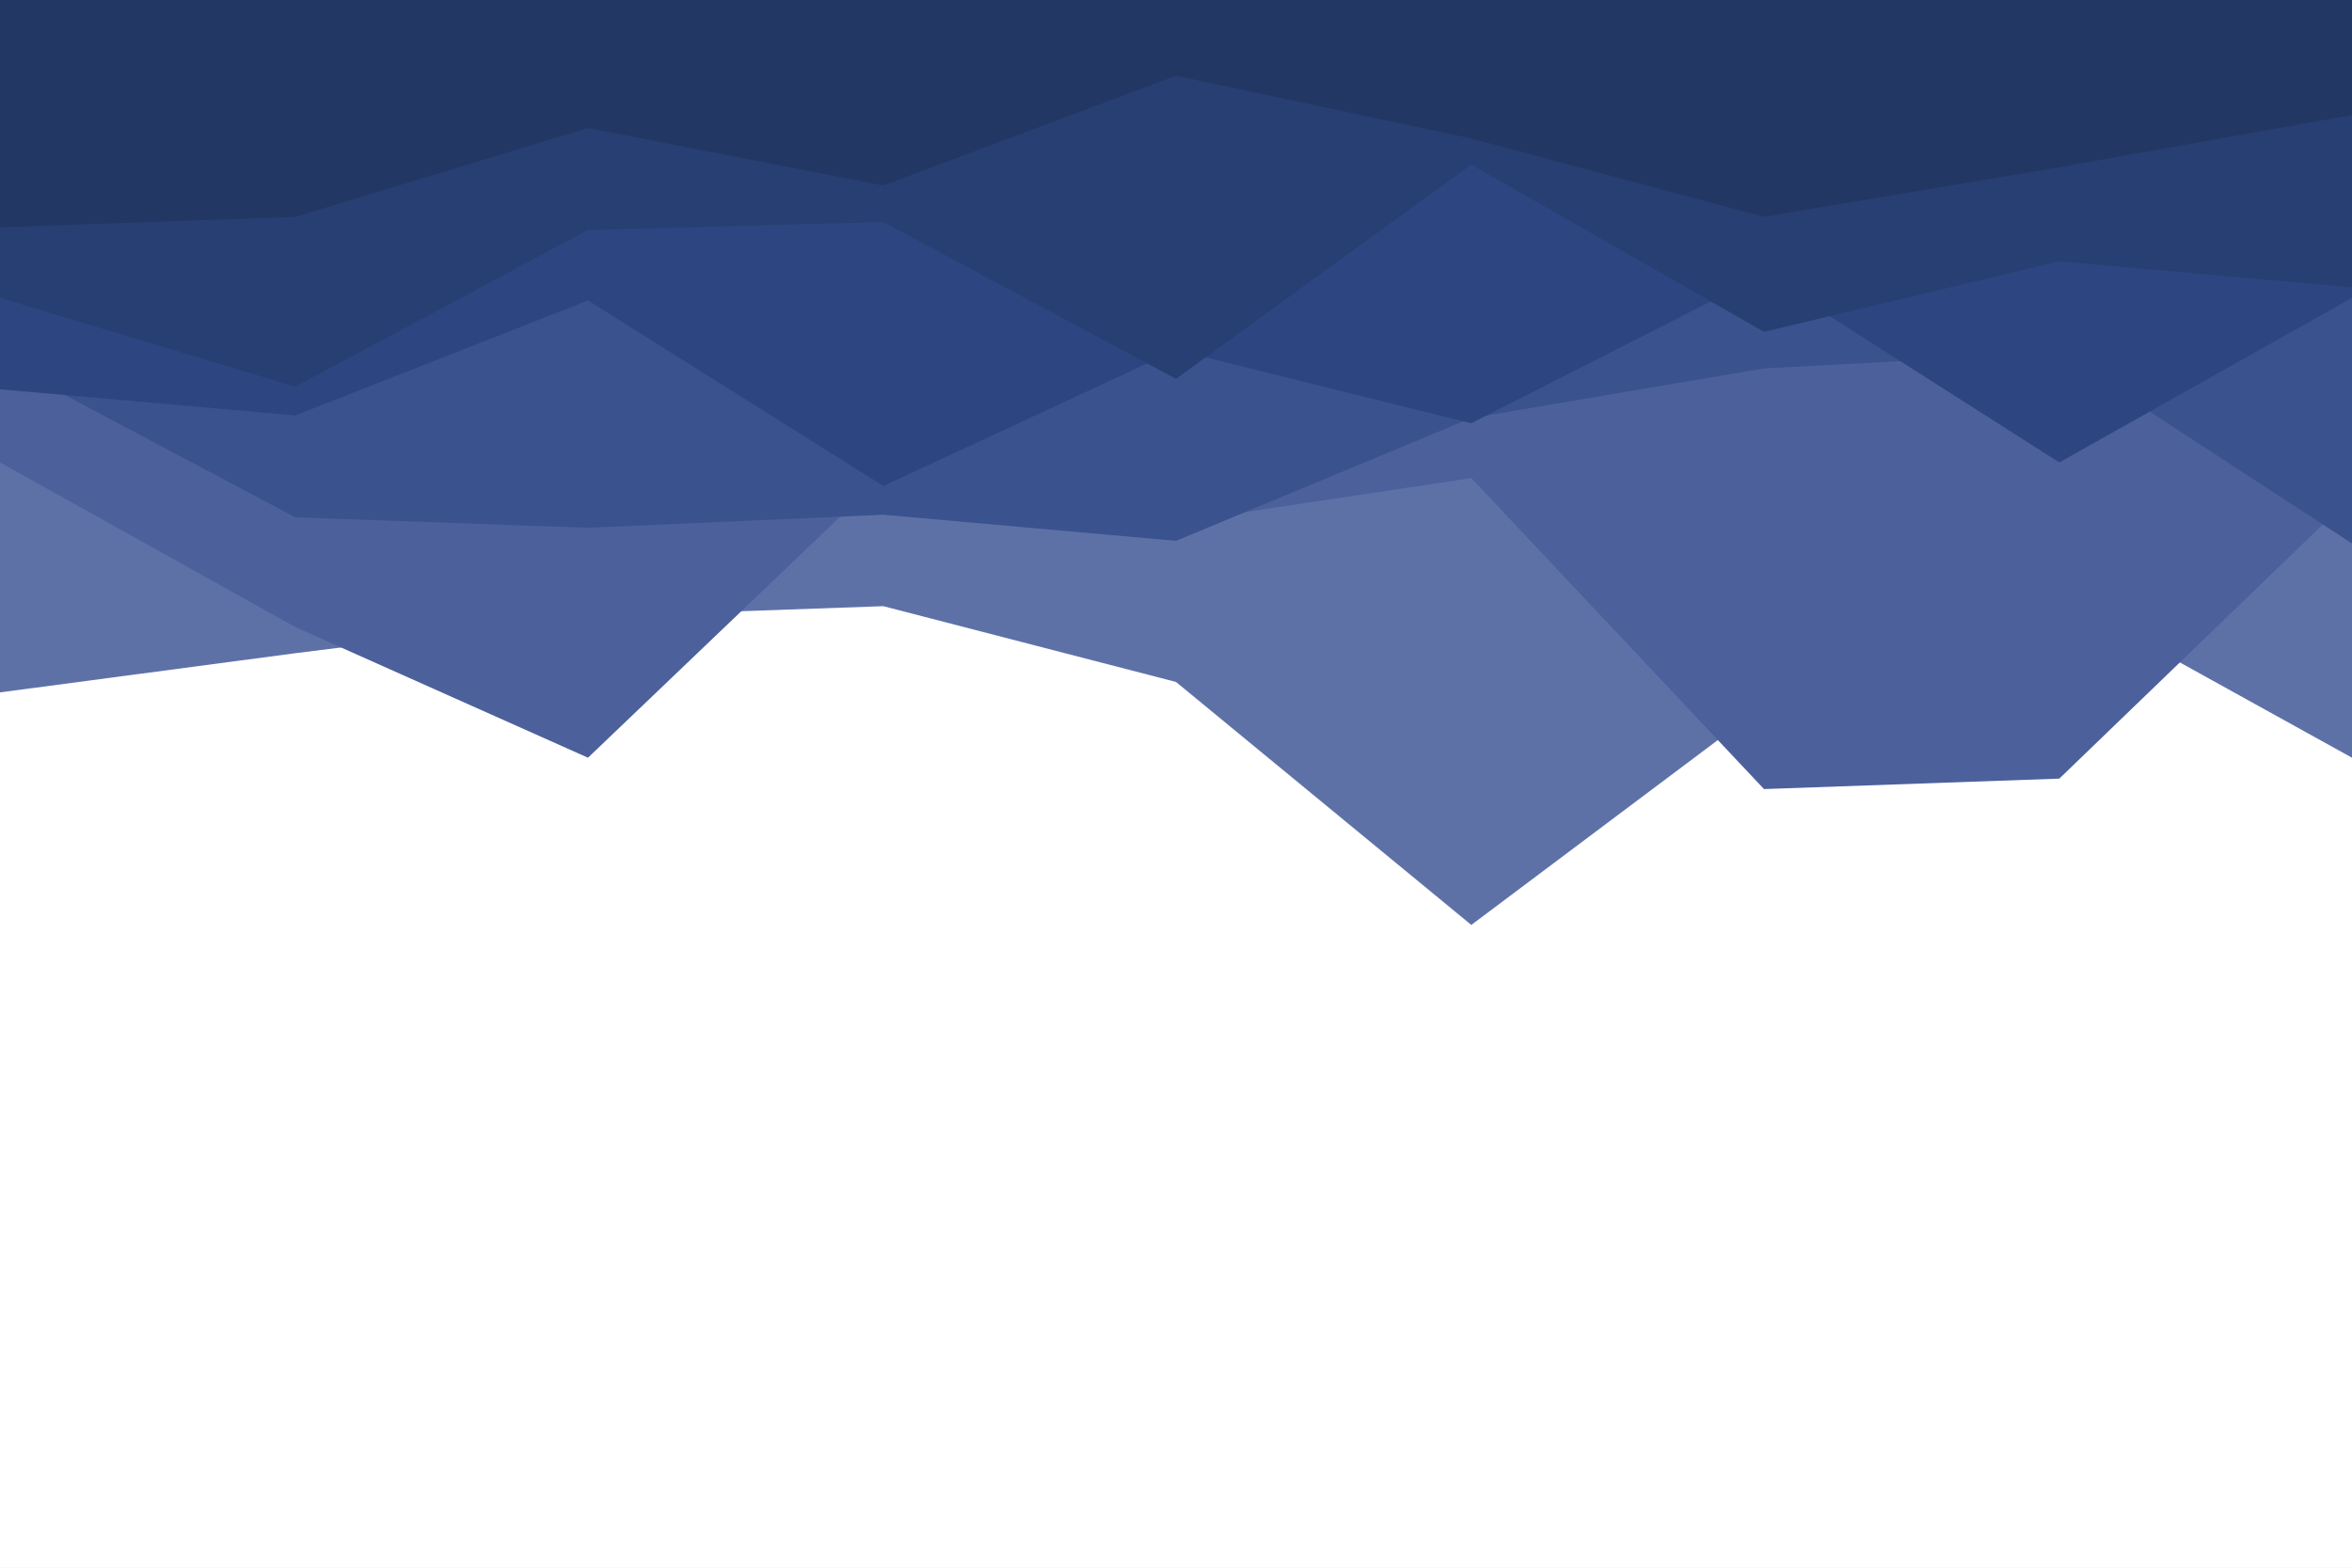
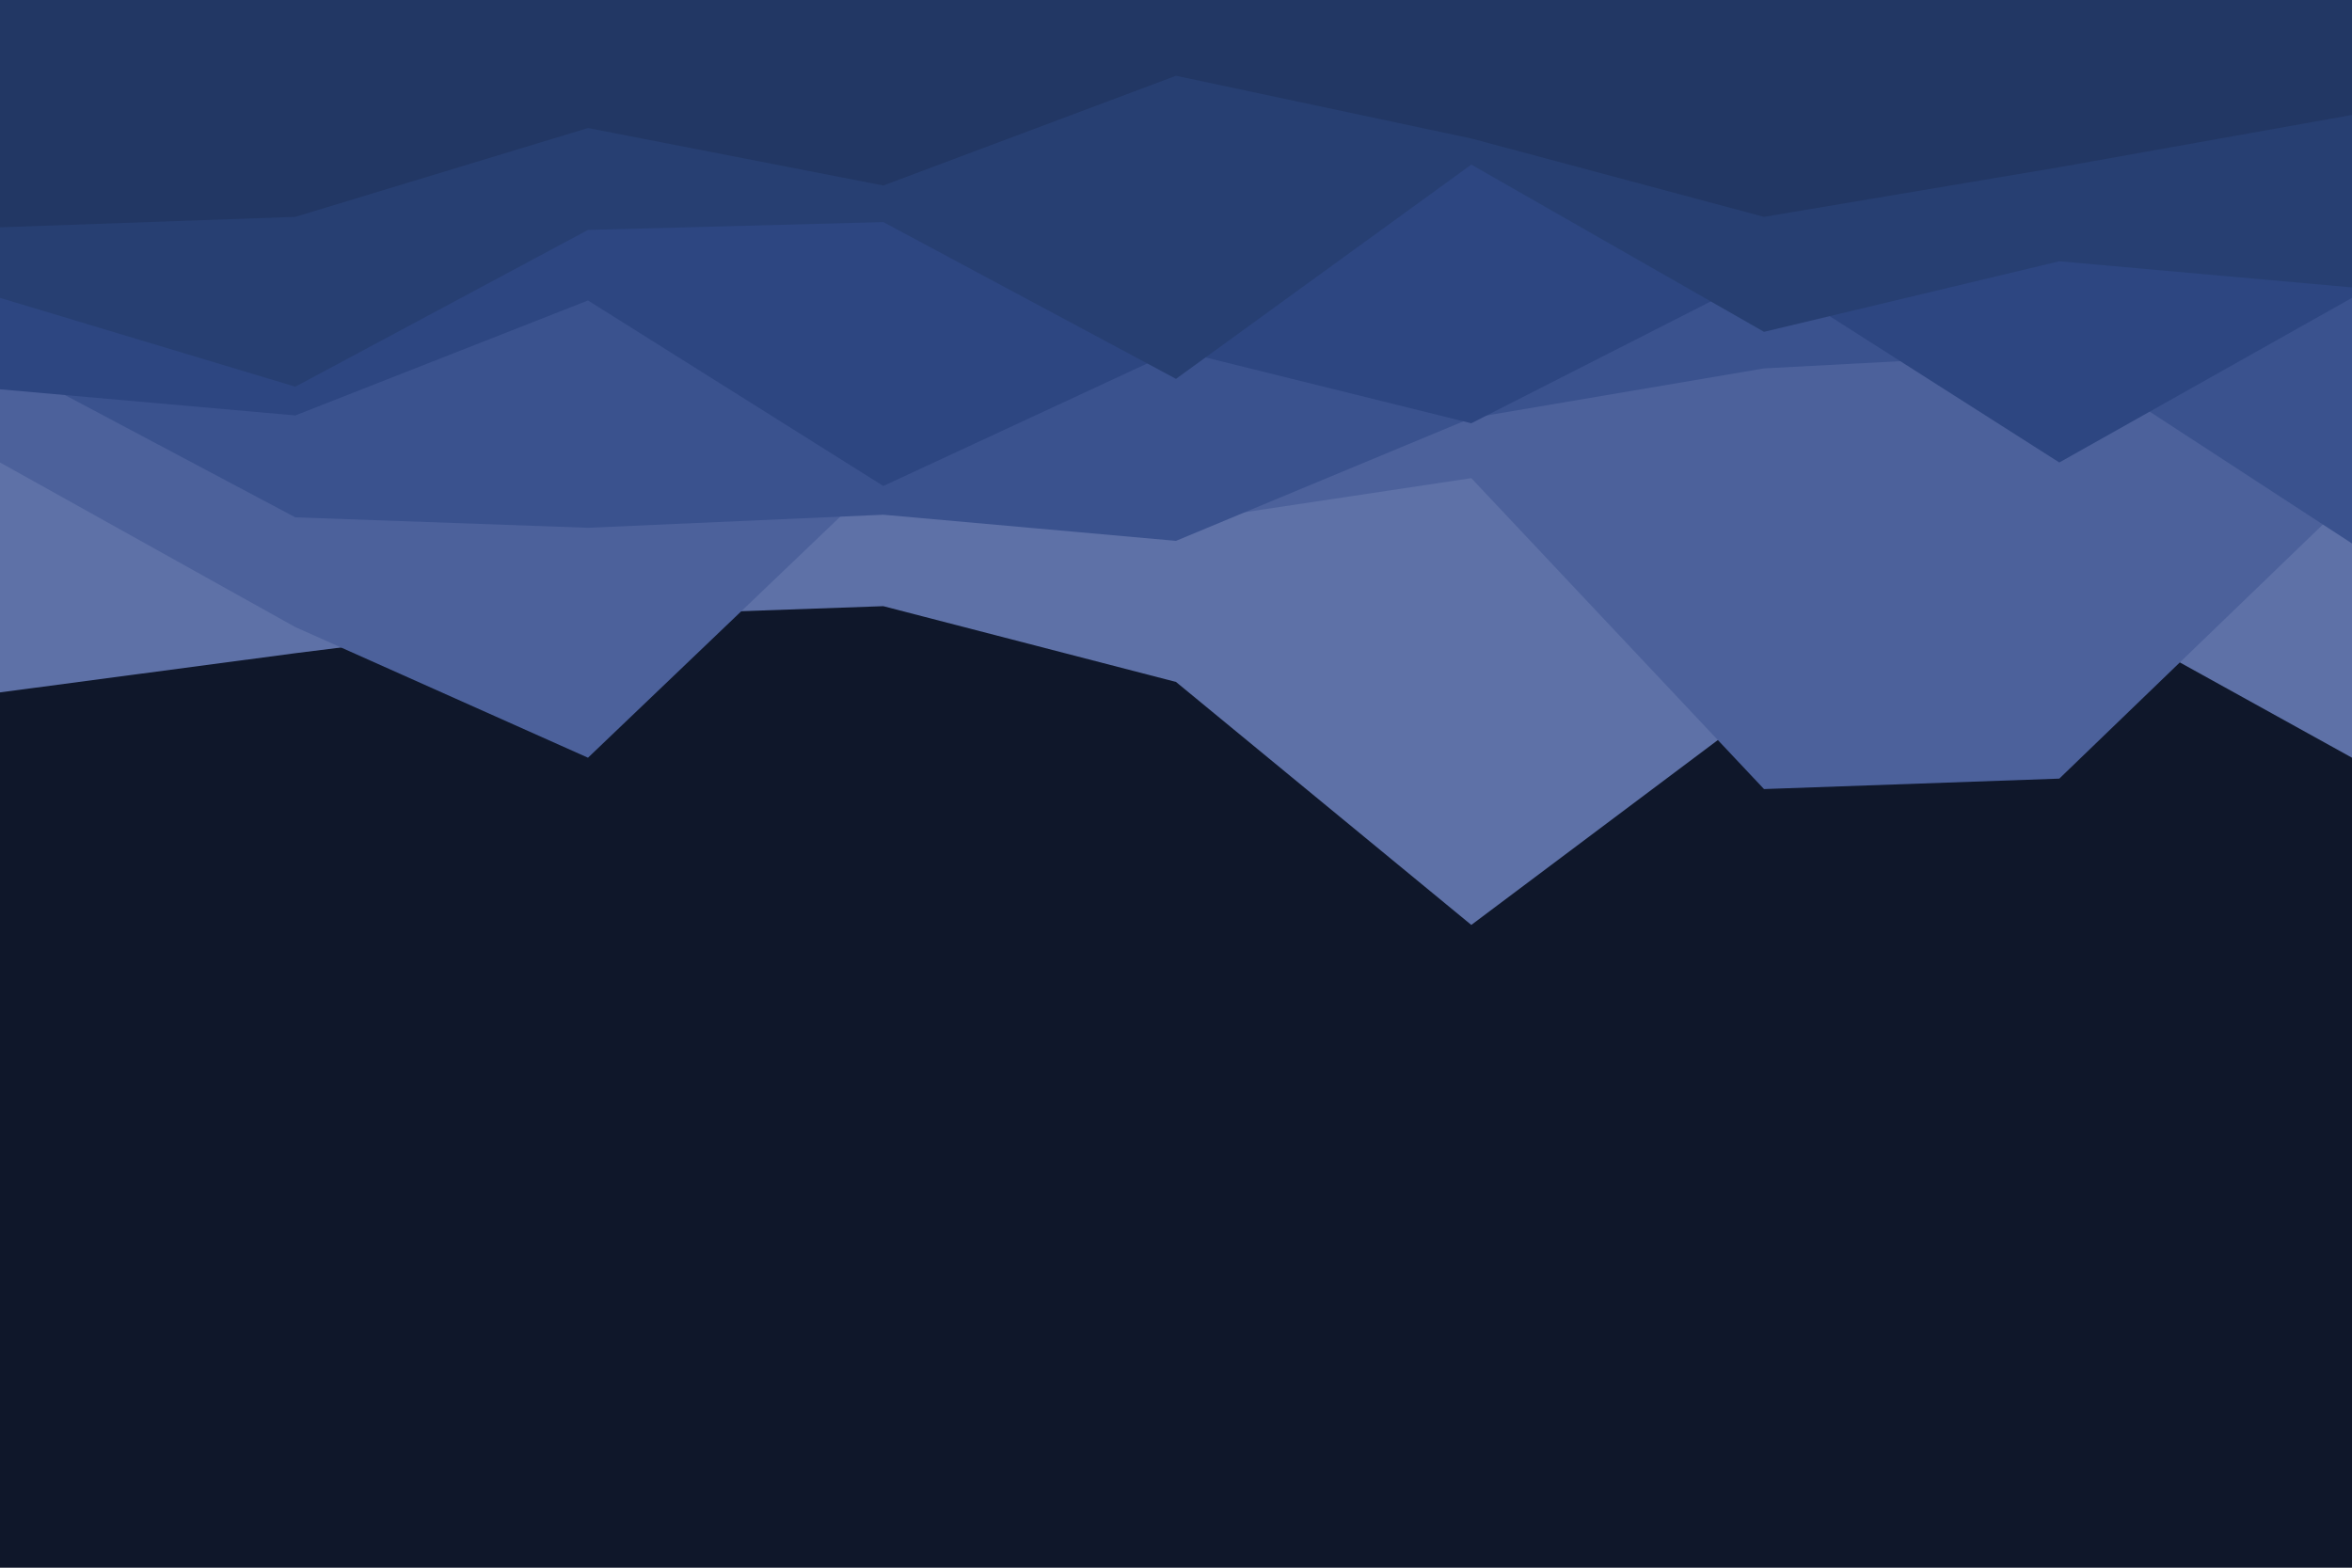
<svg xmlns="http://www.w3.org/2000/svg" id="visual" viewBox="0 0 900 600" width="900" height="600" version="1.1">
-   <rect x="0" y="0" width="900" height="600" fill="#ffffff" />
+   <rect x="0" y="0" width="900" height="600" fill="#0f172a" />
  <path d="M0 265L113 250L225 236L338 232L450 261L563 354L675 270L788 228L900 290L900 0L788 0L675 0L563 0L450 0L338 0L225 0L113 0L0 0Z" fill="#5e71a7" />
  <path d="M0 177L113 240L225 290L338 182L450 200L563 183L675 302L788 298L900 190L900 0L788 0L675 0L563 0L450 0L338 0L225 0L113 0L0 0Z" fill="#4c619b" />
  <path d="M0 138L113 198L225 202L338 197L450 207L563 160L675 141L788 135L900 208L900 0L788 0L675 0L563 0L450 0L338 0L225 0L113 0L0 0Z" fill="#3a528e" />
  <path d="M0 149L113 159L225 115L338 186L450 134L563 162L675 105L788 177L900 114L900 0L788 0L675 0L563 0L450 0L338 0L225 0L113 0L0 0Z" fill="#2d4681" />
  <path d="M0 114L113 148L225 88L338 85L450 145L563 63L675 127L788 100L900 110L900 0L788 0L675 0L563 0L450 0L338 0L225 0L113 0L0 0Z" fill="#273f72" />
  <path d="M0 87L113 83L225 49L338 71L450 29L563 53L675 83L788 64L900 44L900 0L788 0L675 0L563 0L450 0L338 0L225 0L113 0L0 0Z" fill="#223764" />
</svg>
